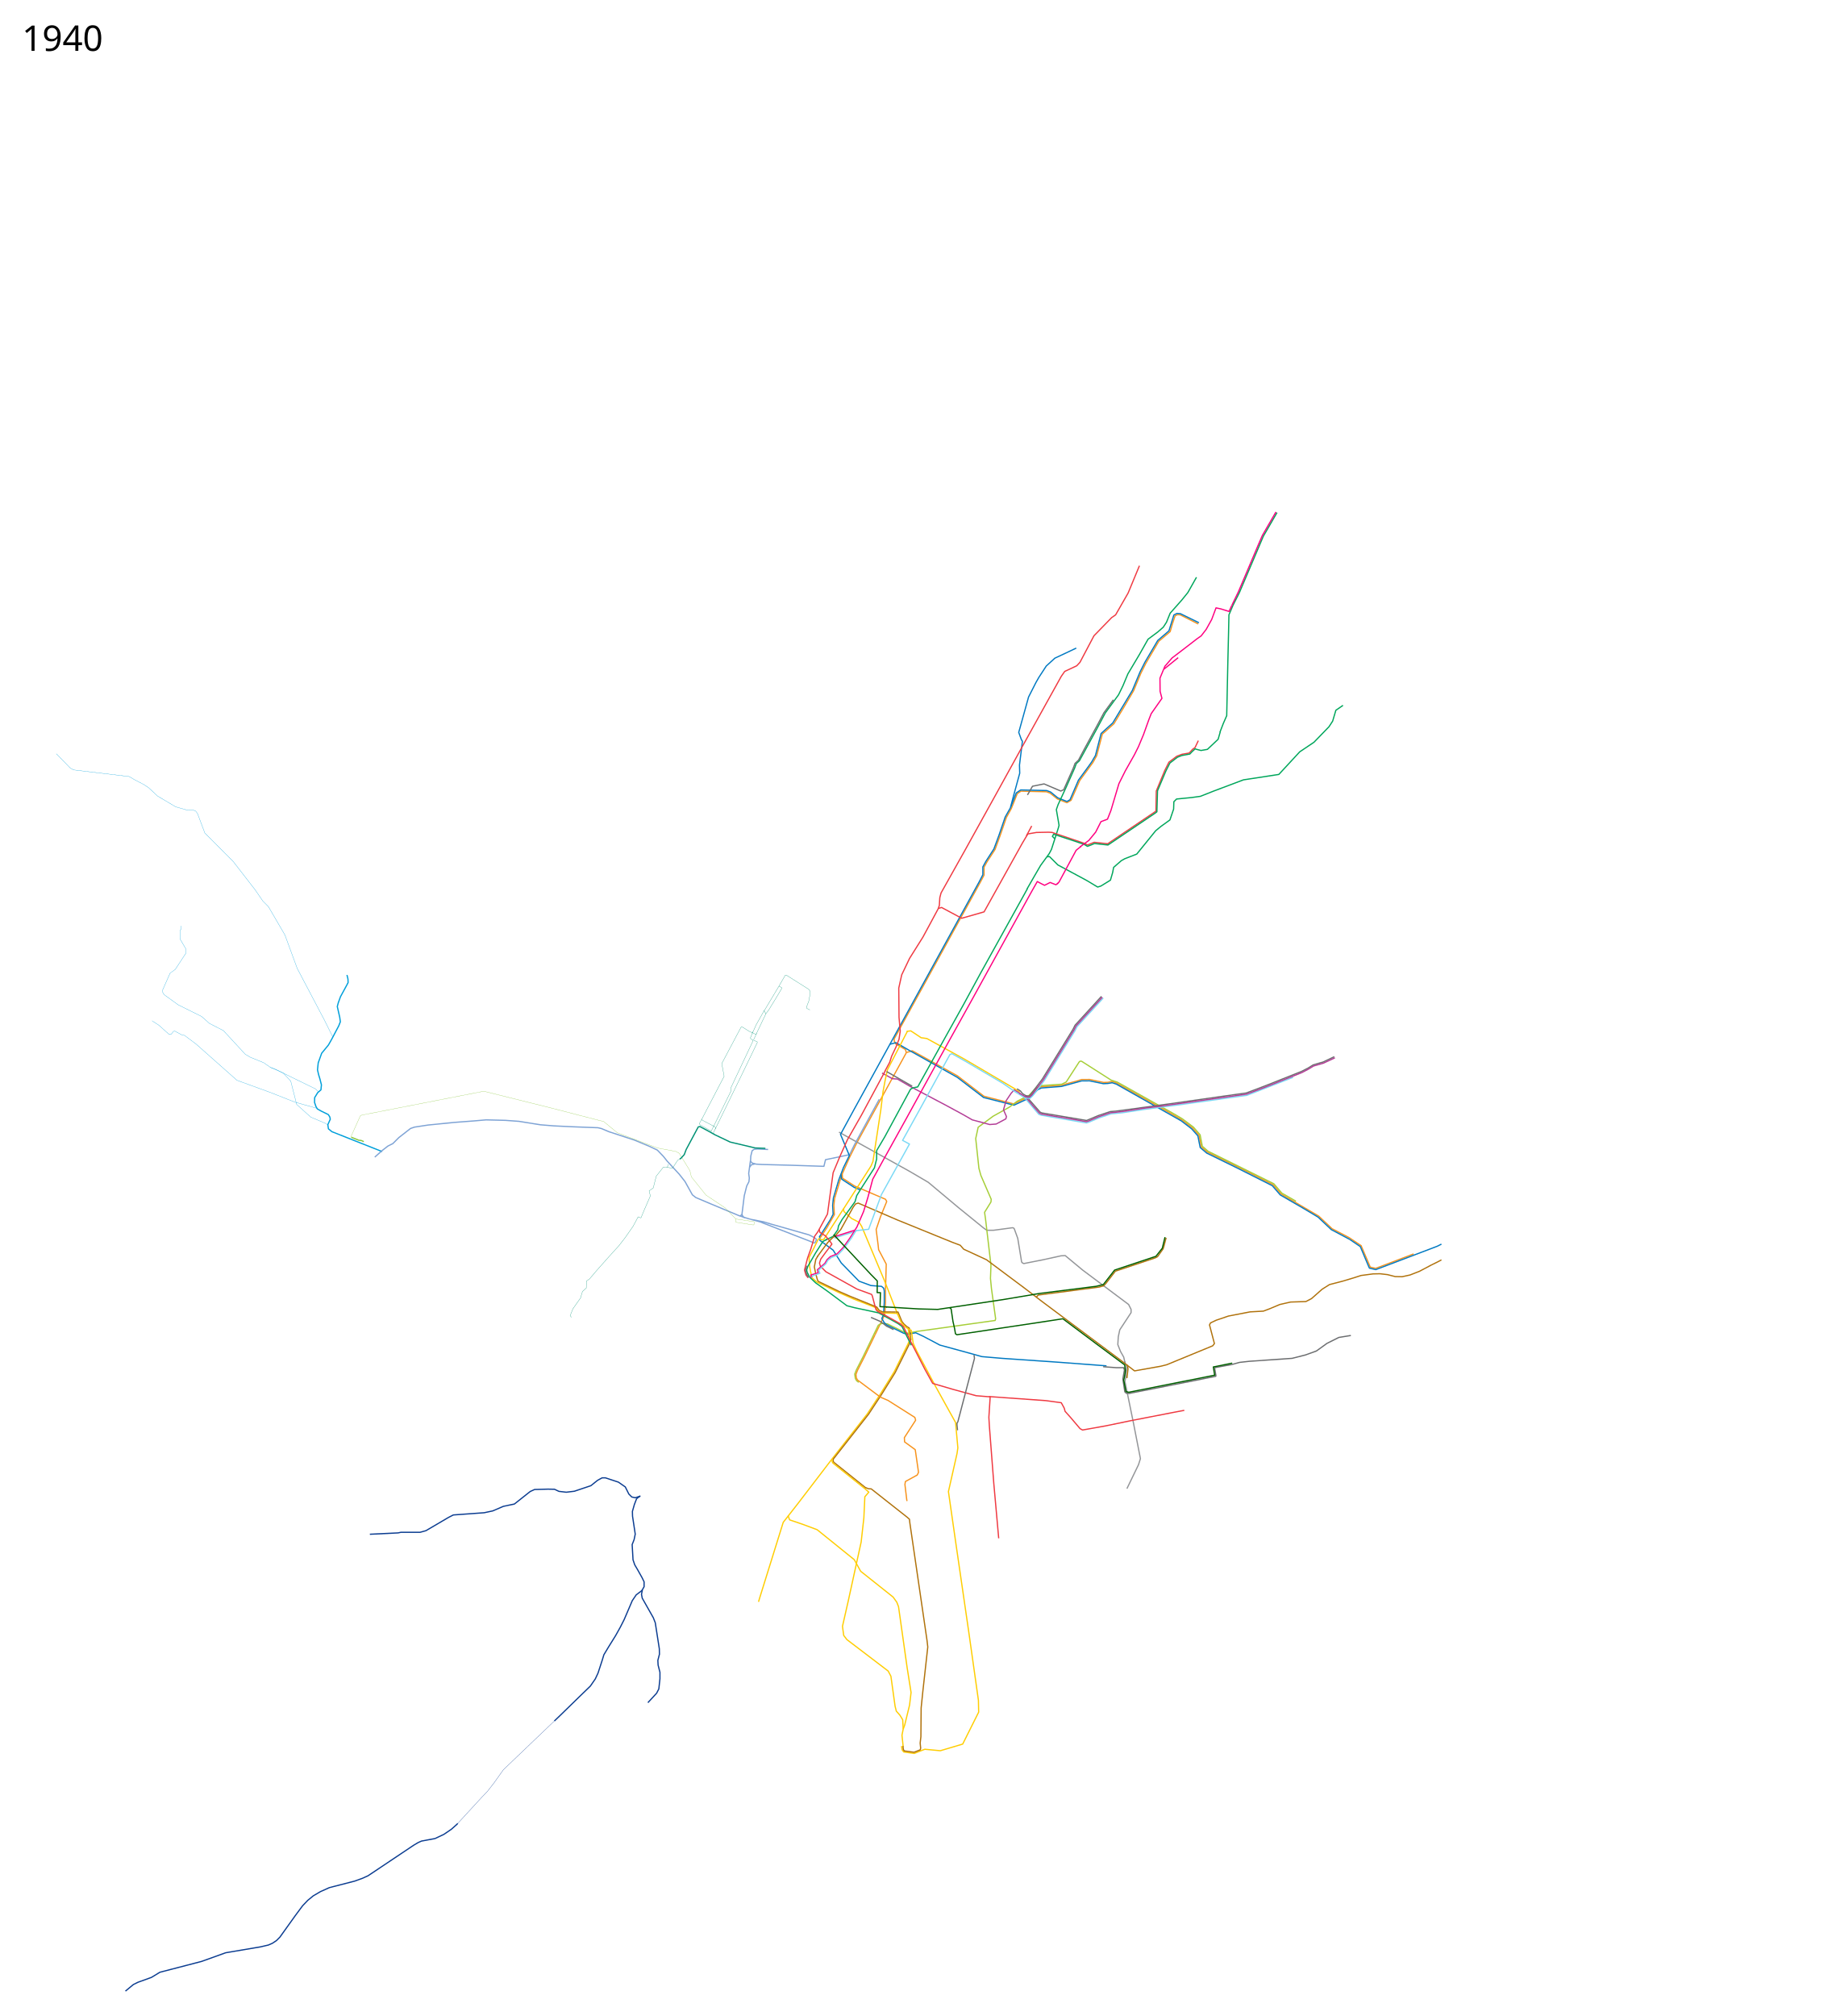
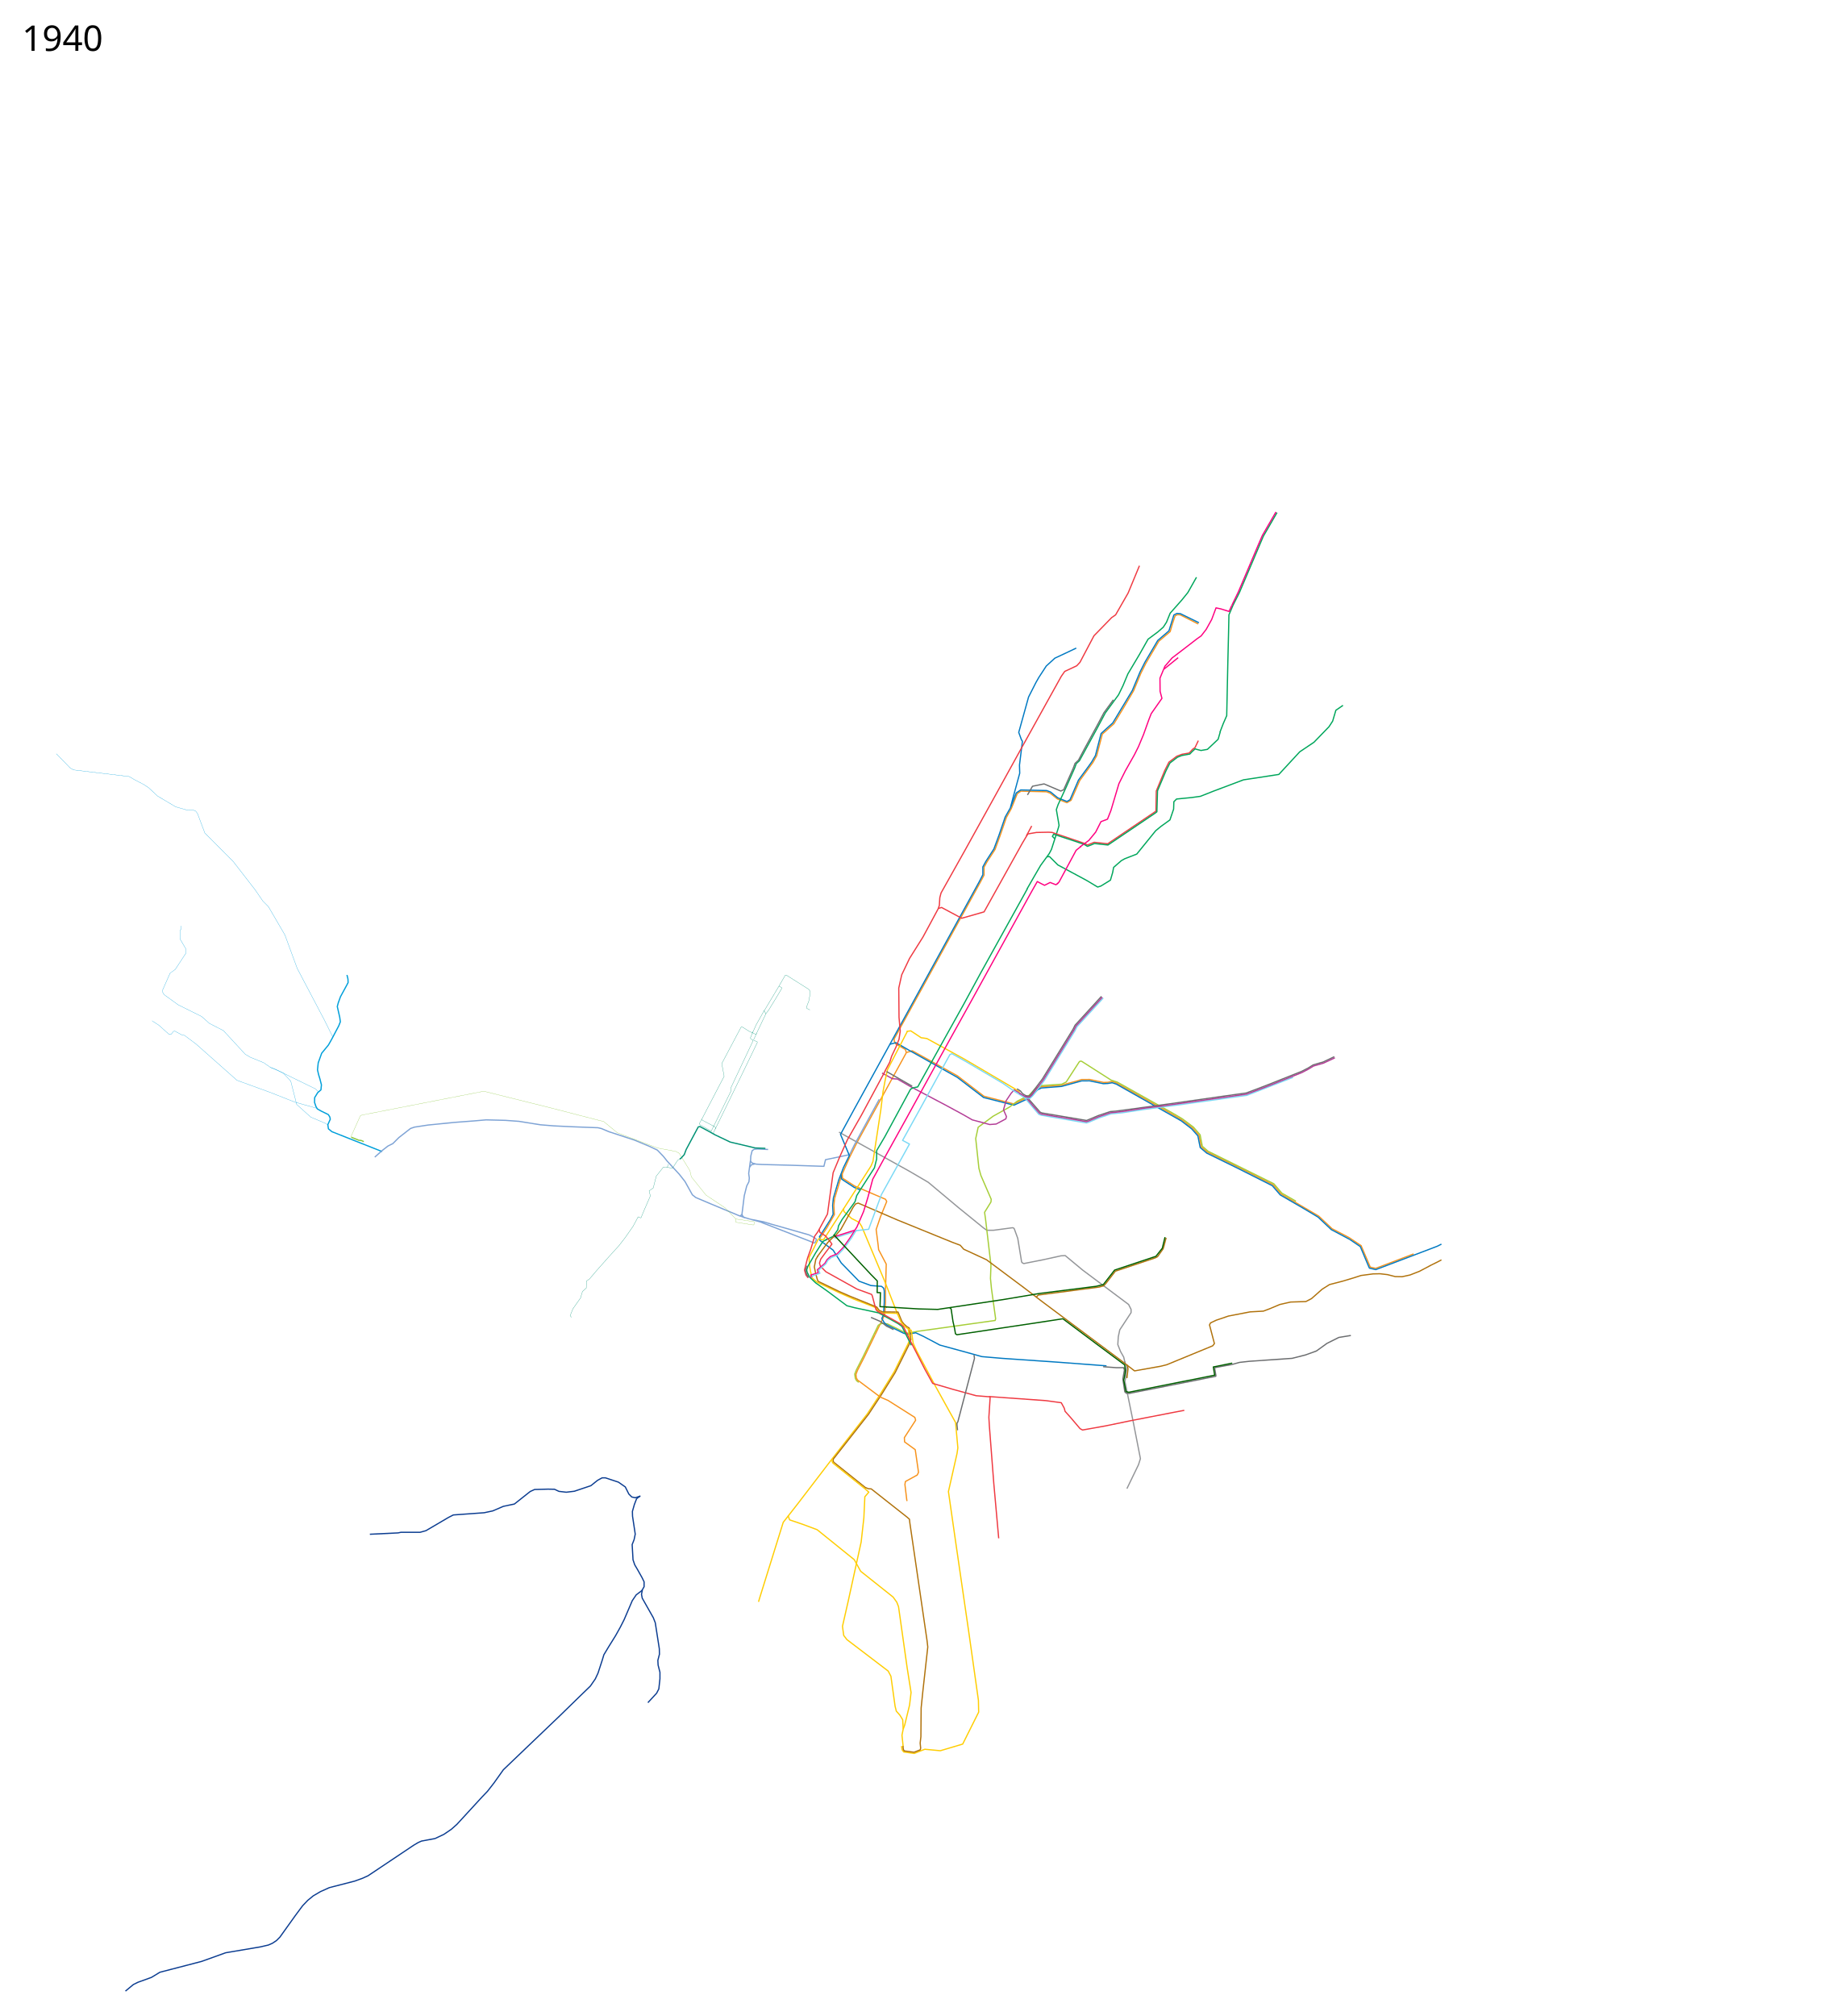
<svg xmlns="http://www.w3.org/2000/svg" viewBox="-1100 -1934 7450 8200" height="8200" width="7450">
  <path d="M3774 604l-53-27-20-10-11-1-10 5-11 33-9 31-46 39-53 90-20 40-30 72-39 66-41 68-47 42-23 88-15 27-54 74-35 80-17 10-38.633-15.206-29.63-23.62-14.753-5.631L3053 1284l-15 10-24 60.375-20.445 36.88-25.624 74.47-20.306 55.4-32.99 50.853-11.76 21.272v32.125l-15.467 29.55-350.605 637.509 1.197 8.69 5.375 10.626 39.855 23.049 3.452 13.062L2385 2715l-28 56-31 70 1 17 49 32 77 33 49 21 5 9-25 61-18 53 8 63 2 19 31 58.813-3.016 109.286.016 48.001-2.939 47.945-40.06 82.955" fill="none" stroke="#f7931d" stroke-width="5" stroke-linejoin="round" />
  <path d="M2587.576 2346.983l23.187-7 184.017 102.084 35.508 27.288 72.356 55.644 121.403 31.266 56.885-27.621 6.695-2.043 29.661-31.686 18.03-8.54L3217 2481l23-7.25 39.75-10.5 19.75-6.25 33-.25 56.5 12 17.75-.5 16.75-3.5 19.5 7 203 113.75 60.75 35.25 44 33 26.5 30.25 9.25 46.75 24.75 21.5 116.25 56.5L4079 2885l32 37.5 153.25 90 54.25 51.25L4388 3100l48.75 32.75" fill="none" stroke="#f7931d" stroke-width="5" stroke-linejoin="round" />
  <path d="M2519.5 2313.5l25-6.5 53.5 31 196 110 107 82 123.537 31.265L3083 2534l7.365-3.034 30.228-32.204 15.318-7.448L3218 2485l82-22.5 32-.25 56.14 11.59 18.36-.84 17.5-3 16.75 5.5L3705 2625l42.5 32.5 25.25 28.75 4.75 24.5 4.75 23 26.5 22.5L3930 2815.5l145.5 73.25 32.25 37.5 96.5 56 57.25 34.25 54 51 74.5 39.5" fill="none" stroke="#0079c2" stroke-width="5" stroke-linejoin="round" />
  <path d="M3421.5 2460.5l-121.695-77.789-5.805-.439-3.928 2.792L3237 2467l-18 9-51.5 3.5-32.864 2.288-20.822 9.78-28.95 30.728-8.466 4.305" fill="none" stroke="#a6ce38" stroke-width="5" stroke-linejoin="round" />
  <path d="M3420 2459.5l24.743 7.836L3668.25 2592.5l41.25 24.25 45.25 34 27 31 9 46.5 23.25 20.25 267.5 132.25 32.5 38 57.75 33.25" fill="none" stroke="#a6ce38" stroke-width="5" stroke-linejoin="round" />
  <path d="M2313 2671l288 160 75 44 123 103 101 82 14 10h28l77.31-10.37 4.187 1.635 2.436 3.05L3040 3103l11 67 4.713 29.066 3.804 4.159 5.113 2.267L3143 3190l73-16 17-1 71 59 187 140 10 20v13l-46 70-6 28-2 32 11 28 13 23 5 22" fill="none" stroke="#939598" stroke-width="5" stroke-linejoin="round" />
  <path d="M4436 3131l38 89 22 5 154.192-58.681" fill="none" stroke="#f7931d" stroke-width="5" stroke-linejoin="round" />
  <path d="M2588 2261l17-2 41.923 27.876 23.299 3.27 154.81 85.075L3027 2493.999l21.5 14" fill="none" stroke="#ffcd02" stroke-width="5" stroke-linejoin="round" />
  <path d="M3011.5 1348l22.565-56.92 17.92-11.968 105.666 2.42 15.95 5.984 28.582 23.357 37.817 15.126 12.5-7 34.5-80 40-54.5 13.5-19 15.5-26.5 23-89.5 47.5-43 79.5-132 31.5-75.5 19.5-39 52.5-89 45.5-39 20-64.5 12.5-6.5 14 1 75.5 37" fill="none" stroke="#0079c2" stroke-width="5" stroke-linejoin="round" />
  <path d="M2476.5 2537.5l-100.5 184-20 41-98 20.5-6.5 27-136.5-4.5-116-3-23.5-1.5-15-4-7.5-7.5 1-21 5.5-22 8.5-6 14-1 42.5 2" fill="none" stroke="#7ea3d5" stroke-width="5" stroke-linejoin="round" />
  <path d="M3278 702l-42 20-45 21-35 32-30 46-12 21-30 59-40 144 11 30 4 6-12 97 1 33-27 99-11 42-21 37-26 76-20 54-33 51-12 22v32l-15 29-509 926-55 101 36 86-24 49-19 50-22 74-3 30 2 36-12 23-45 71h0" fill="none" stroke="#0079c2" stroke-width="5" stroke-linejoin="round" />
  <path d="M1952.5 2787.5l-7 51.5 2.5 18.5-1.5 15-9 17.5-10 39.5-6.5 52.5-3 23.5 5.463 11.013L1945 3023l45.873 12.612 191.239 74.149 11.618 4.507 9.156 3.87 8.447 3.89 4.128-1.728 5.053-11.074-.734-4.09-7.713-5.076-10.372-5.968-11.426-5.525L2036.687 3045l-30.09-9.09-47.642-9.403" fill="none" stroke="#7ea3d5" stroke-width="5" stroke-linejoin="round" />
  <path d="M2393.12 3688.706l-8.584-6.646-5.171-9.332-2.517-17.65 7.08-18.076 27.456-53.708 61.367-127.17 8.941-4.889 8.207-2.64L2510 3451l67.5 33.25 13.492 4.348L2623 3483l10-2 315-44 2-7-17-123-4-41 2-54L2909 3025l-4-28 26-42 1-11-42-97-8-29-13-121 10-46 61-45 65.881-36.797 32.314-24.423L3077 2525.5" fill="none" stroke="#a6ce38" stroke-width="5" stroke-linejoin="round" />
  <path d="M2235 3092v19l54 40 33 52 72 74 48.702 17.896 43.243 3.332 8.96 7.646L2497 3317v47l-3 50-7 15 10 17 10 9 69 34 16 4 33-6 32 15 66 35 139 38 32 9 82 7 232 16 179 13.5 14 1" fill="none" stroke="#0079c2" stroke-width="5" stroke-linejoin="round" />
  <path d="M2326 2840.5l-7.5 22-23.5 78-3 28.5 2 37.5-30 52.5-27.5 41.5" fill="none" stroke="#f7931d" stroke-width="5" stroke-linejoin="round" />
  <path d="M2320.5 2841l2.5 20 8 6 43.5 28.5 24 10M4390 3107l43.419 29.444 31.694 75.443 5.387 12.202 25.873 6.035L4746.5 3135l16.967-8.556" fill="none" stroke="#0079c2" stroke-width="5" stroke-linejoin="round" />
  <path d="M2488 2430.5l42 23 20.5 1.5 52 30 24.5 13 118.5 62.5 72 39 37.5 21.5 71 19 26-2 39.5-21 2.5-9.5-12-27.5 10.5-36.5 20-30 13-14.5 25 15.5" fill="none" stroke="#b33c96" stroke-width="5" stroke-linejoin="round" />
  <path d="M2591 2261l-81 156-9 41-9 48-9 74-32 210-8 19-45 70-68 106" fill="none" stroke="#ffcd02" stroke-width="5" stroke-linejoin="round" />
  <path d="M2331 2983l-80 124-8 2-10.239-5.06-4.51 2.812L2208 3148l-17 32 2 34.5 3.5 20.5 6.127 27.776 18.94 17.343L2318 3326l55 24 90 35 11 16 14 5 62 2" fill="none" stroke="#ffcd02" stroke-width="5" stroke-linejoin="round" />
  <path d="M2331 2982l2 12 31 28 31 16 10 16 94 224 52 133M2601 3515l-8 18.5-55.5 112-57.5 92.5-52 79-144 184-137 179-61 78-96 308-4.5 15.5" fill="none" stroke="#ffcd02" stroke-width="5" stroke-linejoin="round" />
  <path d="M2106 4231c1 4 6 17 6 17l53 18 59 22 151 122 26 47 132 105 15 21 7 18 35 248 16 101-6 51-20 82-6 16-5 25 5 47" fill="none" stroke="#ffcd02" stroke-width="5" stroke-linejoin="round" />
  <path d="M3475 3603l8 26-4 40-3 16 35 171 28 143-8 25-47 97" fill="none" stroke="#939598" stroke-width="5" stroke-linejoin="round" />
  <path d="M2618 2489l-14 7-105 194-33 56v34l-9 36-54 84-18 29-7 25-53 73-14 25-3 16-19 27-31 15" fill="none" stroke="#00a65b" stroke-width="5" stroke-linejoin="round" />
  <path d="M2543 3402.5l10.074.216 15.329 37.579 8.131 10.606 11.314 10.253 11.053 6.81.942 5.014 5.532 41.77-7.545 20.48-56.705 114.02-57.049 91.566-51.338 77.965-143.35 182.328-.147 8.019 2.759 4.873 130 104" fill="none" stroke="#b0720c" stroke-width="5" stroke-linejoin="round" />
  <path d="M2263 3107l-16 9-29.5 46.5-31.5 54.5-4.572 14.478 1.897 9.398 10.631 20.472 24.083 22.77L2266 3318l79 59 31 8 98 21 78 43 17 12 38 77M3077 1683l27-47 29-50 35-48 9-17 28-87 3-11-11-64 7-20 31-67 36-81 7-19 13-12 72-132 33-62 54-74 18-37 20-48 47-79 35-62 39-29 23-20 13-20 15-37 47-53 25-31 35-62M3160 1551l9-1 34 34 117 63 45 27 13-4 39-24 9-31 4-21 31-27 14-8 49-19 77-95 22-18 36-26 15-44 1-30 11-11 61-6 36-5 53-21 122-46 144-22 85-92 58-39 61-63 15-23 13-44 29-20" fill="none" stroke="#00a65b" stroke-width="5" stroke-linejoin="round" />
  <path d="M2499 2424l20-37 8-25 18-38 12-31 5-33-5-56-1-119 12-54 32-67 54-86 26-48 36-67 5-14 2-32 5-19 97-173 123-222 102-185 127-229 20-36 20-36 14-20 49-23 13-14 57-108 72-74 16-11 51-89 46-111M2502 2420l-98 182-57 100-31 69-27 65-16 116-7 52-39 72-13 18-16 53-13 36-12.5 49 6 20.5 9 11" fill="none" stroke="#ef3a42" stroke-width="5" stroke-linejoin="round" />
  <path d="M2227 3174.5l-8.5 14-6 30.5 6 29 7.057 25.34 3.7 5.013 84.626 40.908 41.617 18.239 111 45 10 13.5 13.5 6 53 .5" fill="none" stroke="#b0720c" stroke-width="5" stroke-linejoin="round" />
  <path d="M2550.06 3408.707L2564 3441l5.4 8.4 14.6 15 10.42 6.538 6.58 44.061" fill="none" stroke="#ffcd02" stroke-width="5" stroke-linejoin="round" />
  <path d="M2231.5 3066l4 13 22.5 14 20.5 25 5.5 8.5-24 31.5-21.5 29.5-5 16 3.5 12.5 22.55 22.801L2385.5 3309l60 22 3 6.5 11 42 4 13.5 6.5 7 36 19 57 32 12 11 35.5 73" fill="none" stroke="#ef3a42" stroke-width="5" stroke-linejoin="round" />
  <path d="M2593.456 3470.759l13.553 6.331 7.491 52.41h0l14.5 32 76 142.5 82 148 9.348 102.968L2793 3978l-35 155 31 216 52 357 39 276 1 48-65 130-91 27-63-6-43 17-43-6-6-8-3-16" fill="none" stroke="#ffcd02" stroke-width="5" stroke-linejoin="round" />
  <path d="M2609 3531.5l53.5 104.5 31.5 57 82 24 94.5 26 55.5 4.5" fill="none" stroke="#ef3a42" stroke-width="5" stroke-linejoin="round" />
  <path d="M2923 3746.5l231.5 16.5 62.5 8.5 12 22 3.5 13 21.5 24 39.5 46.5 10 5.5 95-17 101.5-21 170-33 47.5-9" fill="none" stroke="#ef3a42" stroke-width="5" stroke-linejoin="round" />
  <path d="M2928 3745.5l-5.5 85.5 2 35 18 233.5 20 223.5" fill="none" stroke="#ef3a42" stroke-width="5" stroke-linejoin="round" />
  <path d="M2610.5 2484l-104-59.5" fill="none" stroke="#6c6e70" stroke-width="5" stroke-linejoin="round" />
  <path d="M2225 3177l19-26 23-31 17-17 16-13 20-23 50-90 10-14 11-3.5 159 68.5 224 91 32 12 14 16 93 43 154 115 72 55 320 239 56 43 107-19 24-6 187-77 7-9-20-76 4-8 23-11 50-17 88-17 54-3 24-9 43-18 44-10 62-2 23-12 43-38 30-19 31-8 22.992-6.031 45.008-13.47 29.5-9.5 49-6.5 28.005-.589 30.495 3.59 31.5 8 28 .5 32-7 38.5-15 48-25.5 27.5-13.5 14-7.5M2420 4116.5l13 5 11 .5 64 50.5 82.5 65 9 8 1.5 14.5 70 479 3 26-20 180-7 68-1 117-3 26 2 20-1.375 7.25-25.375 10-39.875-5.5-3.75-5.75-1.625-14" fill="none" stroke="#b0720c" stroke-width="5" stroke-linejoin="round" />
  <path d="M3096.703 1425.608L3075 1466" fill="none" stroke="#ef3a42" stroke-width="5" stroke-linejoin="round" />
  <path d="M2862 3577l2 14-67.5 257.5-3.839 6.6.218 7.524 2.129 20.874" fill="none" stroke="#6c6e70" stroke-width="5" stroke-linejoin="round" />
  <path d="M2718 1761l12-4 82 44 91-26 156-280 22-37 35-6 50-1 14 1 130 44 14 7 27-11 55 6 196-132.5 1.5-82 34.5-83.5 17-34 32-24 21-8 29-5 15-16 9-6 13.5-28.5" fill="none" stroke="#ef3a42" stroke-width="5" stroke-linejoin="round" />
  <path d="M3862.5 1044l13.5-35 14-32 4.5-214 3-125 1.5-71 17-40 25.25-50L4039 247l55.5-96" fill="none" stroke="#00a65b" stroke-width="5" stroke-linejoin="round" />
  <path d="M3634.5 788l58-47" fill="none" stroke="#ff0080" stroke-width="5" stroke-linejoin="round" />
  <path d="M2386 3070l-18.5 8.5-33 10-40 13.5" fill="none" stroke="#7bd9f5" stroke-width="5" stroke-linejoin="round" />
  <path d="M2377.5 3070l-21.5 33.5-27 38-24.5 25-26.5 10.5-14 13-9 15-30 25.5 3.5 12.5-30 9 1.5 11" fill="none" stroke="#ff0080" stroke-width="5" stroke-linejoin="round" />
  <path d="M3115.5 3342l8-8.5 248-32.5 18-5 10-11 37.5-48.5 163-54.5 8.5-4.5 22.5-31.5 3-9 9.5-36.5" fill="none" stroke="#b0720c" stroke-width="5" stroke-linejoin="round" />
  <path d="M2618 2490l15-3 119-214 68-122 70-129 177-319 12-22" fill="none" stroke="#00a65b" stroke-width="5" stroke-linejoin="round" />
  <path d="M3067.5 2530.5l58.124 67.87 9.534 3.757 184.46 31.494 11.45-3.884L3370.5 2613l49.5-16.5 46-4.5 88.146-13.38L3727 2555.5l168-23.5 76.747-10.626 188.37-73.52M2382 3072l-19.5 31-29.5 41-25 26.5-26.5 10.5-14 11.5-8 14-29.5 25.5 5 13-30.5 10.5v6" fill="none" stroke="#7bd9f5" stroke-width="5" stroke-linejoin="round" />
  <path d="M3486 3617.5l2.5 16.5-4.5 37.5" fill="none" stroke="#b0720c" stroke-width="5" stroke-linejoin="round" />
  <path d="M2377.5 3069.5l-84 27" fill="none" stroke="#ff0080" stroke-width="5" stroke-linejoin="round" />
  <path d="M2754 2373.5l-111.5 203-71 128 28 15-114 205.5-47 127-5 14-50.5 5.5" fill="none" stroke="#7bd9f5" stroke-width="5" stroke-linejoin="round" />
  <path d="M3387.5 3625l53.5 4h29.5l3.5 9-6.5 37 8 52 5.5 5.5 11.5 1.5 11.5-2.5 150.5-29.5 191-38 .5-3-5.5-32 71-13" fill="none" stroke="#6c6e70" stroke-width="5" stroke-linejoin="round" />
  <path d="M3476.5 3629l1.5 10.5-3.5 24.5-3.5 15.5 9 46.5 11.5 3 349.5-69.5-5.5-33.5 77-15.5" fill="none" stroke="#006000" stroke-width="5" stroke-linejoin="round" />
  <path d="M4395 3498l-49 8-48 24-43 31-44 16-55 14-174 12-40 4.5-30.5 8.5" fill="none" stroke="#6c6e70" stroke-width="5" stroke-linejoin="round" />
  <path d="M3190 1477l-9-9 5-9 123.5 41 14 8.5 15.5-6 13-5.5 55 6 57-38.5 135.5-91.5 6.5-5 2.5-85.5 34.21-80.907L3659 1169.5l30.5-23.5 18-7 32.5-6 9-9.5 12.5-11.5 8 2.5 16 4 26-4.5 43.5-41 9-31" fill="none" stroke="#00a65b" stroke-width="5" stroke-linejoin="round" />
  <path d="M3298 1508l-20.5 16.5-69.5 129-7.5 8" fill="none" stroke="#ff0080" stroke-width="5" stroke-linejoin="round" />
  <path d="M2377.5 3069.5l8.076-12.468L2413 2993.5l17.5-57.5 19.5-73.5 40.5-73.5 99-178.5 91-165.5 80-145 91.5-164.5 100-181.5 143.5-260 23.983-42.398 14.99 8.061 14.597 7.299 22.651-11.578 23.658 9.313 8.557-6.544" fill="none" stroke="#ff0080" stroke-width="5" stroke-linejoin="round" />
  <text style="-inkscape-font-specification:Sans" y="-1727.039" x="-1010.547" font-size="144px" font-weight="400" font-family="Sans">
    <tspan y="-1727.039" x="-1010.547">1940</tspan>
  </text>
  <path d="M3293.5 1510.5l35.5-26 28-34 21.5-42.5 26.5-10 14-35.5 32.5-109 26-52 37-65.5 16.5-33 20.5-49 22-61.5 9.5-24 43.5-62-7.5-28.5-.5-53.5 20-48.5 29.5-34 59.5-45.5 42-32.5 16.5-11.5 20.5-26.5 22.5-40.5 17.5-47 19 4 34 10.5 11.5-25" fill="none" stroke="#ff0080" stroke-width="5" stroke-linejoin="round" />
  <path d="M2753 2375.5l11-20 8.322-3.649 57.141 32.1L2979.007 2472l50.993 35.5 37.5 23" fill="none" stroke="#7bd9f5" stroke-width="5" stroke-linejoin="round" />
  <path d="M2535 3474l-28.003-13.545-25.562-19.285L2443 3424.5" fill="none" stroke="#6c6e70" stroke-width="5" stroke-linejoin="round" />
  <text style="-inkscape-font-specification:Sans" y="6163.961" x="-1010.547" font-size="144px" font-weight="400" font-family="Sans" />
  <path d="M454.5 2750L347 2707.5l-97-38.5-14-11.5-2.5-17 10-22-2-9.5-6-9.5L206 2585l-15-8.5-5.5-9-6-17.5.5-19.5 12.5-20.5 13-11 1-10 1-10.5-6-23.5-5.5-18-4.5-19.5 3-28.5 14-39 27.5-33.5 13-23 29-55 6.5-16.5-2.5-18-10-44 4-15 9-25 24.5-45 6.5-12.5-.5-13.5-1.31-6.29-2.859-11.061" fill="none" stroke="#009fda" stroke-width="5" stroke-linejoin="round" />
  <path d="M1971.5 2800l-14.5 3.5-7.5 9.5M1906 3010.5l24 8M1918 3006.5l-8.251 5.602-61.767-25.757M1847.982 2986.345L1792 2963l-61.5-26-14-11-17.5-31.5-12.5-22.5-23.5-30-49-53-15.5-19.5-24.5-25.5-31.5-15-62.5-26-103.5-34-29.5-12.5-14.5-3.5-105.5-4-73.5-3.5-55.5-4.5-87-14-55-4-78.5-2-46 4-85.5 6.5-104.5 10.5-55.5 8.5-16 5.5-47.5 37-24.5 24.5-20 10-22.5 17.5-31 27.5" fill="none" stroke="#7ea3d5" stroke-width="5" stroke-linejoin="round" />
  <path d="M1503 4152l-19 6-14-3-12-12-14.5-29-28-19.5-53-17.5h-13l-18.5 10-27.5 22-67 22.5-33 4-30-3.5-18-8.5-26.5-.5-54.5 1.5-17.5 8-64.5 51-45 9.5-43 18.5-35 7.5-125.5 9-19.5 10-92 54-23.5 6.5h-78l-11.5 2.5-115 5.5M1513 4532.5l-3.5 18.5 3 15.5 45 79.5 8 20.5 16.5 106 .5 22-6.5 25 1 19 7.5 29.5v26.5l-4.5 41-9 17.5-35.5 38.5" fill="none" stroke="#0c3d91" stroke-width="5" stroke-linejoin="round" />
  <path d="M1667.224 2778.388l-10.22 6.388-21.743 33.188-20.736-4.124-16.29-.32-28.744 36.412-12.137 47.908-16.928 12.137 5.11 20.441-25.232 57.81-13.095 31.62-11.498-4.472-9.901 18.844-10.86 20.122-31.939 45.673-24.912 32.259-40.563 44.715-48.867 54.935-30.661 36.091-12.776 8.943-.32 28.107-15.65 14.053-7.665 26.19-16.928 23.954-14.372 20.441-11.18 28.107 5.75 6.388M1803 2677.5l-.5-6 9.148-16.964-3.148-5.036-52.245-27.47-1.5-3.86 90.886-174.44L1836 2392l79-149 3.5-.5 27.5 17.5 26.5 12.5 3.5-.5 22-46 17.5-36.5-7.317-12.451-32.173 56.922-13.435 30.052-3.89 1.768" fill="none" stroke="#009174" stroke-width="1px" stroke-linejoin="round" />
  <path d="M1809.84 2657.528l48.437-98.995 68.589-140.714 53.74-111.37-.707-3.181-13.435-5.657-.354-3.536 11.668-25.102M2014.9 2189.777l11.314-14.496 29.345-47.73 24.75-41.719-.708-2.828-10.96-6.01 25.81-44.548 3.888-.354 91.217 57.63 6.01 8.131-1.767 19.092-3.536 19.799-9.9 26.516 1.415 4.243 12.728 6.364M2068.64 2076.993l-61.517 102.884M1962.575 2262.962l-10.253 25.103 2.121 3.535 7.778 4.596.354 4.597-89.45 189.504.708 12.728-81.567 165.524 1.664 5.242M1755 2617.75l-10.75 19.25 4.25 5 44.5 24.5" fill="none" stroke="#009174" stroke-width="1px" stroke-linejoin="round" />
  <path d="M2189 3261.5l-7.5-12.5-2.459-8.528-2.068-8.867 5.749-16.928" fill="none" stroke="#6c6e70" stroke-width="5" stroke-linejoin="round" />
  <path d="M1617.309 2801.292l-2.265 12.836" fill="none" stroke="#009174" stroke-linejoin="round" />
  <path d="M2508 3382l-28.239-1.238 1.759-56.762-13.391-.5.497-47.278-26.219-26.708-139.639-149.282-11.236-12.735M2763.218 3385.513l5.72 4.333L2776.5 3441l6.5 28.5 3.616 21.696 5.917 3.794L2999 3464l169.5-25.5 55-8.5 139.5 104.5 111.962 83.228 1.538 13.772" fill="none" stroke="#006000" stroke-width="5" stroke-linejoin="round" />
  <path d="M3639 3098l-11 45-26 33-168 56-46 59-29 7-230 29-148.5 25-233 35-33 5-77-2-133-8" fill="none" stroke="#006000" stroke-width="5" stroke-linejoin="round" />
  <path d="M2459 3496l-43 89-28 55-6.171 16.282 1.537 14.111 4.635 8.607 92.944 69.651 31.056 13.349 109.398 69.27 3.255 11.372-45.873 70.863.878 17.405L2623 3962.5l11.5 79.25 1.75 13.25-5.267 10.633-42.052 23.107L2583 4092l-2 12 7.5 62.5 1 5" fill="none" stroke="#f7931d" stroke-width="5" stroke-linejoin="round" />
  <path d="M2285 4001l.221 11.123 3.02 5.03 130.258 104.347 15.637 13.669-16.137 18.83-4 86-11 98-53 242-23 101 5 37 13 17 168 128 11 21 17 122 5 20 15 17 11 18 2 38" fill="none" stroke="#ffcd02" stroke-width="5" stroke-linejoin="round" />
  <path d="M3079.5 1299.5l20.5-35.5 47-9.5 68 29 12-5.5 39-88 7-19 14-13 23.5-44.5 57-105 23-43.5 38.494-52.677" fill="none" stroke="#6c6e70" stroke-width="5" stroke-linejoin="round" />
  <path d="M195.161 2506.56l-12.728-12.02-147.785-72.125L0 2407.565" fill="none" stroke="#009fda" stroke-linejoin="round" />
  <path d="M234.052 2642.325l-8.485-6.364-61.518-26.163-57.276-51.619-24.042-94.752-30.405-32.527-34.96-17.198L0 2407.565l-27.434-19.031-54.112-22.148-20.637-12.081-89.096-96.394-57.162-29.42-31.678-28.118-94.678-46.983-57.661-41.644-6.051-10.322v-8.543l30.254-68.339 21.356-15.66 43.1-65.826v-17.114l-24.16-41.276 1.006-35.235 4.027-5.034-1.007-12.584M253.5 2283.5l-35-70.5L109 2005l-50-136-67-115-22.706-22.86-31.397-45.818-88.907-114.755-115.774-116.277-29.698-79.028-7.458-10.15-8.65-3.441-27.946-1.011-45.041-13.083-73.75-43.803-35.477-33.218-18.628-12.578-39.373-20.616-21.832-12.798-225.337-26.85-13.55-7.026-57.214-58.718" fill="none" stroke="#009fda" stroke-linejoin="round" />
  <path d="M188.09 2573.736l-88.388-24.749-100.41-39.598-135.259-49.186-166.22-147.356-46.983-35.237-11.034-2.136-29.542-16.017-4.983 2.136-9.255 11.39h-8.542l-40.932-36.661-28.104-18.322" fill="none" stroke="#009fda" stroke-linejoin="round" />
  <path d="M3911 528l26.226-54.135 19.064-44.769 61.712-145.596 17-39.502 55.286-95.683" fill="none" stroke="#ff0080" stroke-width="5" stroke-linejoin="round" />
  <path d="M1893.25 3024.25l.716 2.035-1.466 9.215 2.25 2.25 69.25 10.75 2.75-.75 1.5-10.75-2-2-73-10.75-43.75-45.5-77.75-51.75-59.5-74.25-5.75-25-43.566-70.563-12.684-7.437-76.25-14.5-163.5-62.25-55.5-45.75-18-4-186.25-48.25L868 2504.5l-496.41 97.117-6.09 3.383-35.125 78.25-2.468 6.073 1.342 2.743" fill="none" stroke="#8bc63e" stroke-linejoin="round" />
  <path d="M379.892 2709.485l-11.268-4.79-8.871-.71-30.88-12.42" fill="none" stroke="#8bc63e" stroke-width="5" stroke-linejoin="round" />
  <path d="M2013.445 2736.867l-41.521-1.597-101.567-23.954-61.323-29.23-28.495-15.979-33.147-17.712-7.027 1.278-49.186 91.985-7.666 20.44-13.095 14.693-5.11 3.833" fill="none" stroke="#009174" stroke-width="5" stroke-linejoin="round" />
  <path d="M3072.323 2522.274l58.551 67.23 7.062 3.27 181.954 30.646 8.982-3.614 38.9-16.305 49.065-16.34 21.081-1.564 38.264-4.987 183.318-25.11 229.904-32.677 80.08-11.146 72.406-27.29 151.697-60.115 27.221-13.853 20.466-12.742 31.08-9.322 8.71-2.178 46.613-22.145" fill="none" stroke="#6c6e70" stroke-width="5" stroke-linejoin="round" />
  <path d="M3036.968 2494.677l14.156 8.985 8.383 10.721 12.816 7.891 8.756 1.625 5.413-.327 5.781-5.718 47.73-62.901 124.473-201.923 8.605-17.034 107.35-117.286" fill="none" stroke="#6c6e70" stroke-width="5" stroke-linejoin="round" />
  <path d="M3046.5 2512.5l24.5 14.5 31 37 26.5 30 8 3.5 38 6.5 114.5 19 30 5.5 9.5-3 39-16.5 50-17 22-2 38-4.5 77-12 50.5-6 286.5-40 79-11 72-27 153.5-61 27.5-14.5 19.5-12 40-11.5 47-22" fill="none" stroke="#b33c96" stroke-width="5" stroke-linejoin="round" />
  <path d="M3067.5 2530.5l2.514 1.525 6.425.778 5.897.502 7.904-.376 10.288-9.661 47.552-62.545 124.714-202.378 8.406-16.561 106.647-116.559" fill="none" stroke="#7bd9f5" stroke-width="5" stroke-linejoin="round" />
  <path d="M3071 2527l9.932 1.644 6.62-.159 8.447-7.485 48-63 125-203 8-16 107-117" fill="none" stroke="#b33c96" stroke-width="5" stroke-linejoin="round" />
-   <path d="M762.13 5482.57l-3.38 3.68L736 5506.5l-30.5 20.75-36 17-55 10.25-14 6.25-18.409 11.043L397.25 5695.5l-22.5 10.25-31.75 11.5-103 26.5-36.25 16.25-29.5 17.25L152 5795.5l-21 22-29 39-63.463 88.72-14.142 14.143-16.617 10.96-16.263 7.071-31.765 7.356-141.75 24-98 35.25-169.5 44-34.5 21-54.75 19.75-18.75 9.25-32.25 26.75" fill="none" stroke="#0c3d91" stroke-width="5" stroke-linejoin="round" />
-   <path d="M1154.998 5066.075L1040 5176l-92.5 88.5-38 53.5-26.5 34-22.5 23.5-98.37 107.07" fill="none" stroke="#0c3d91" stroke-linejoin="round" />
-   <path d="M1505 4150l-15.5 12-9 23.5-8 28 .5 19.5 11 73-4.5 22-8 20.5 3.5 62 7 20.5 11.5 19.5 18.5 33 8 16.5v20l-9 15.5-23 17.5-16 23.5-33 77-16 31.5-19 34-28 45-19.5 32.5-7 23-17 52-11 23.5-20 29-47 45.5-78.5 76.5-21.002 20.075" fill="none" stroke="#0c3d91" stroke-width="5" stroke-linejoin="round" />
+   <path d="M762.13 5482.57l-3.38 3.68L736 5506.5l-30.5 20.75-36 17-55 10.25-14 6.25-18.409 11.043L397.25 5695.5l-22.5 10.25-31.75 11.5-103 26.5-36.25 16.25-29.5 17.25L152 5795.5l-21 22-29 39-63.463 88.72-14.142 14.143-16.617 10.96-16.263 7.071-31.765 7.356-141.75 24-98 35.25-169.5 44-34.5 21-54.75 19.75-18.75 9.25-32.25 26.75M1154.998 5066.075L1040 5176l-92.5 88.5-38 53.5-26.5 34-22.5 23.5-98.37 107.07M1505 4150l-15.5 12-9 23.5-8 28 .5 19.5 11 73-4.5 22-8 20.5 3.5 62 7 20.5 11.5 19.5 18.5 33 8 16.5v20l-9 15.5-23 17.5-16 23.5-33 77-16 31.5-19 34-28 45-19.5 32.5-7 23-17 52-11 23.5-20 29-47 45.5-78.5 76.5-21.002 20.075" fill="none" stroke="#0c3d91" stroke-width="5" stroke-linejoin="round" />
</svg>
